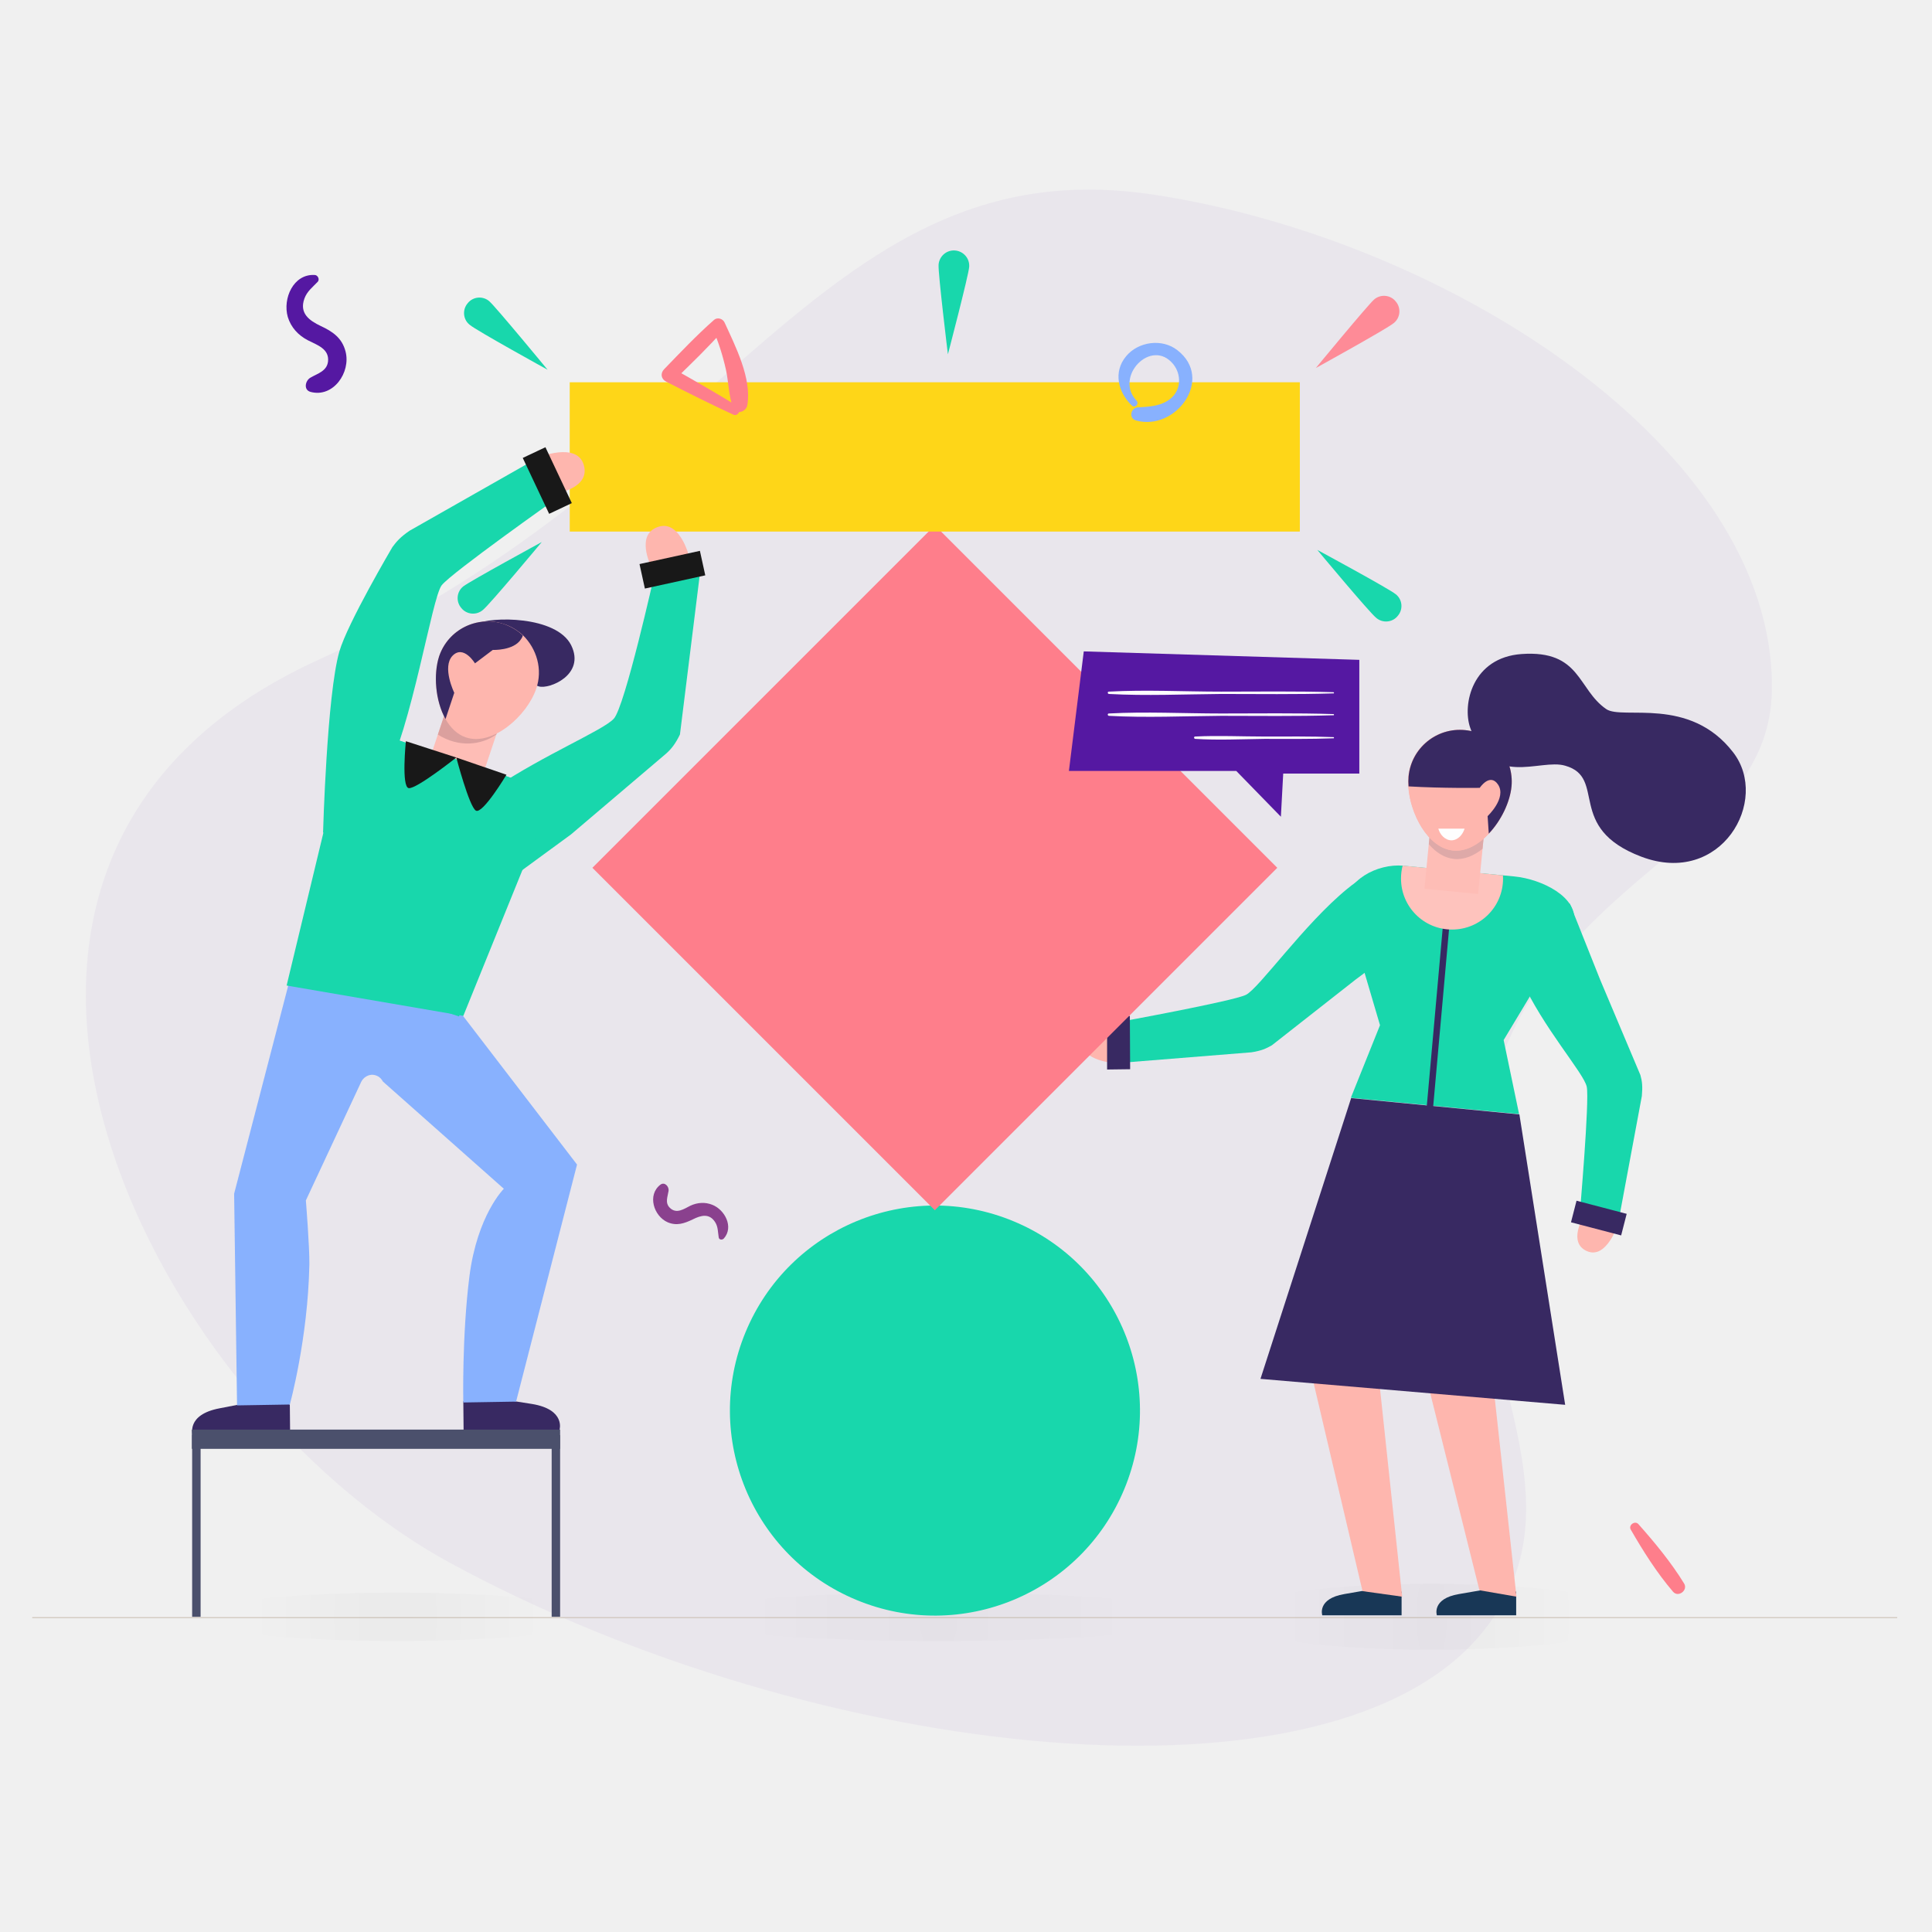
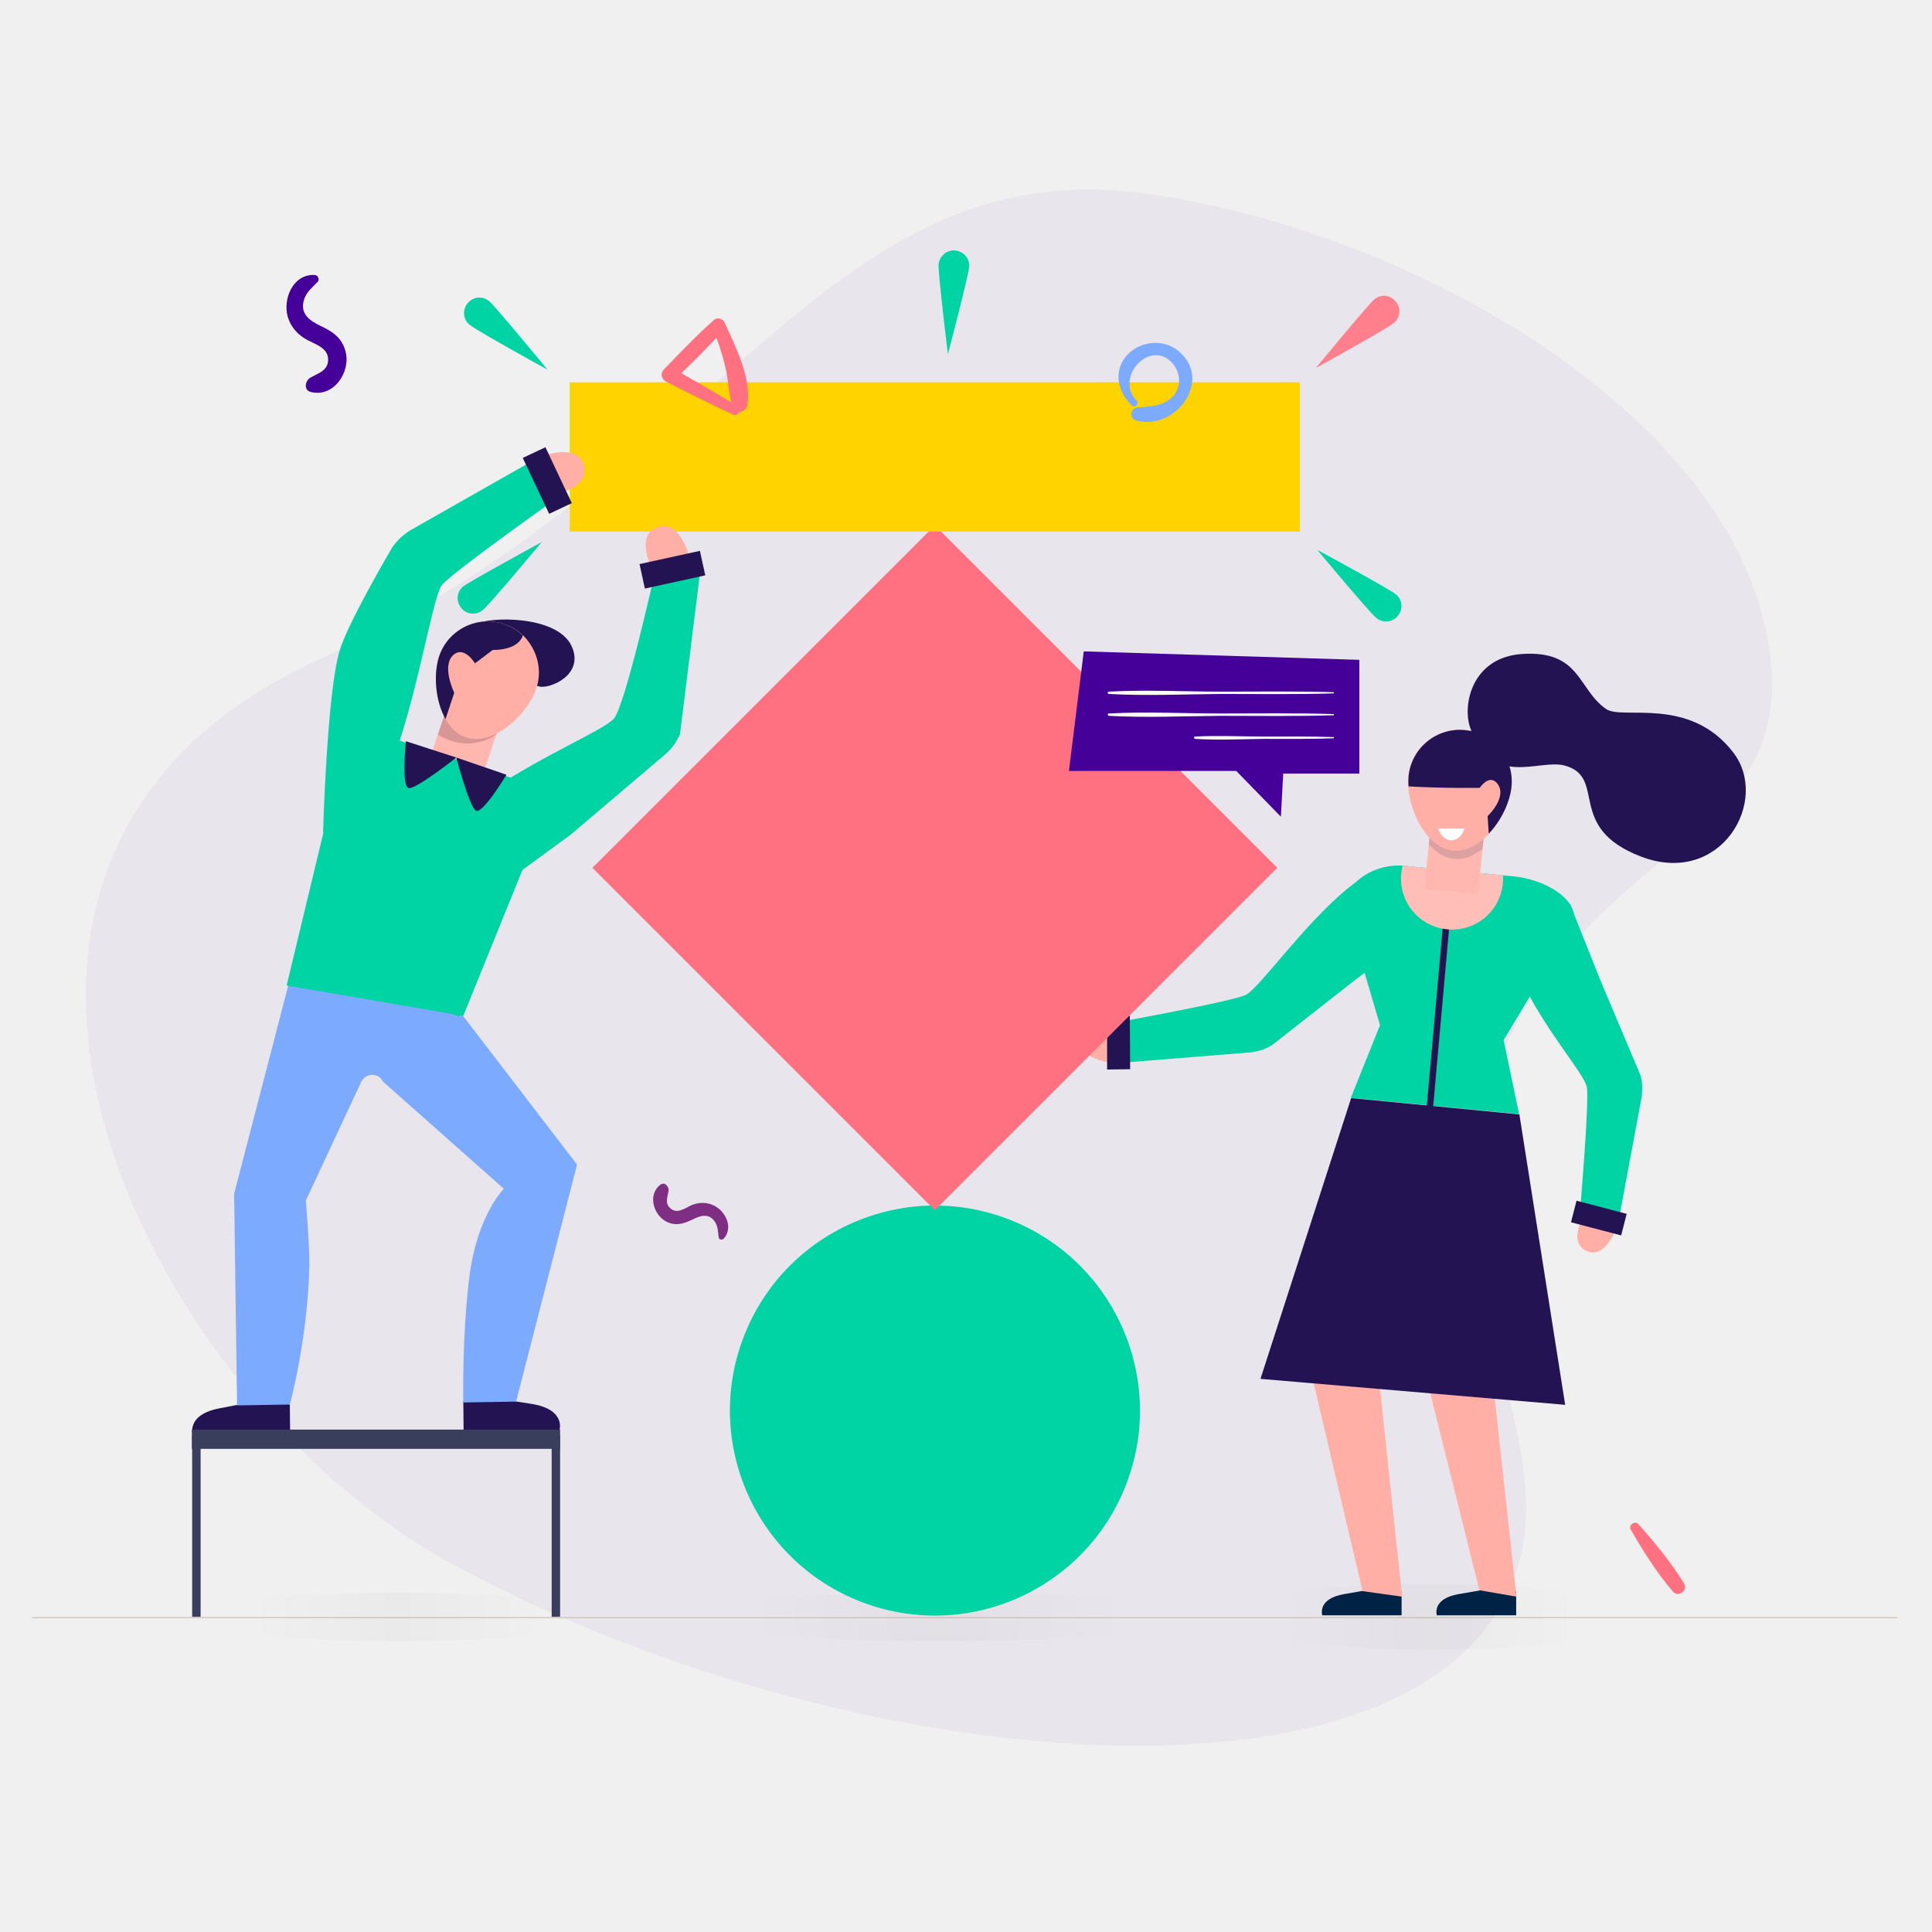
<svg xmlns="http://www.w3.org/2000/svg" width="540" height="540" viewBox="0 0 540 540" fill="none">
-   <g opacity="0.9">
-     <path opacity="0.05" d="M89.133 184.36C204.003 132.11 230.673 40.42 322.633 54.44C404.633 66.94 495.843 125.26 495.253 192.51C494.823 241.67 422.013 243.67 412.843 324.05C406.843 376.33 444.913 417.6 414.843 455.61C373.143 508.37 228.483 492.61 125.843 436.85C40.123 390.27 -34.057 240.4 89.133 184.36Z" fill="#440099" />
-     <path d="M530.28 452H9V452.26H530.28V452Z" fill="#C9BEB1" />
-     <g opacity="0.2">
-       <path opacity="0.2" d="M400.143 461.106C432.684 461.106 459.064 456.983 459.064 451.897C459.064 446.811 432.684 442.688 400.143 442.688C367.602 442.688 341.222 446.811 341.222 451.897C341.222 456.983 367.602 461.106 400.143 461.106Z" fill="url(#paint0_radial)" />
-     </g>
-     <g opacity="0.2">
-       <path opacity="0.2" d="M262.335 458.662C303.562 458.662 336.984 455.633 336.984 451.897C336.984 448.162 303.562 445.133 262.335 445.133C221.107 445.133 187.685 448.162 187.685 451.897C187.685 455.633 221.107 458.662 262.335 458.662Z" fill="url(#paint1_radial)" />
-     </g>
-     <g opacity="0.2">
-       <path opacity="0.2" d="M111.079 458.662C143.215 458.662 169.267 455.633 169.267 451.897C169.267 448.162 143.215 445.133 111.079 445.133C78.943 445.133 52.891 448.162 52.891 451.897C52.891 455.633 78.943 458.662 111.079 458.662Z" fill="url(#paint2_radial)" />
-     </g>
-     <path d="M391.749 444.889V451.49H369.582C369.582 451.49 368.034 446.845 375.776 445.541C383.436 444.237 387.022 443.585 387.022 443.585L391.749 444.889Z" fill="#002245" />
-     <path d="M423.777 444.889V451.49H401.61C401.61 451.49 400.062 446.845 407.804 445.541C415.546 444.237 419.05 443.585 419.05 443.585L423.777 444.889Z" fill="#002245" />
-     <path d="M366.893 385.397L380.829 444.726L391.912 446.274L385.474 385.886L366.893 385.397Z" fill="#FFAFA6" />
-     <path d="M398.757 385.397L413.508 444.482L423.858 446.274L416.442 378.552L398.757 385.397Z" fill="#FFAFA6" />
-     <path d="M442.602 340.004C442.602 340.004 438.12 347.338 443.58 349.702C449.04 352.065 452.219 342.204 452.219 342.204L442.602 340.004Z" fill="#FFAFA6" />
-     <path d="M438.772 252.56C428.096 258.672 417.746 257.123 425.081 273.504C431.274 287.277 442.684 299.908 443.499 303.739C444.313 307.569 441.543 339.352 441.543 339.352L452.219 342.204L458.901 306.347C459.146 303.657 458.983 302.19 458.494 300.479L447.247 273.83L438.772 252.56Z" fill="#00D4A4" />
-     <path d="M453.115 345.301L439.098 341.634L440.646 335.604L454.663 339.271L453.115 345.301Z" fill="#241352" />
-     <path d="M397.943 259.569C388.978 250.604 390.934 236.668 376.591 248.404C364.53 258.265 351.898 276.275 348.23 278.068C344.563 279.861 312.291 285.729 312.291 285.729V297.138L349.779 294.123C352.468 293.715 353.935 293.063 355.484 292.167L378.954 273.749L397.943 259.569Z" fill="#00D4A4" />
-     <path d="M311.965 287.033C311.965 287.033 303.489 284.588 302.593 290.7C301.696 296.812 312.372 297.22 312.372 297.22L311.965 287.033Z" fill="#FFAFA6" />
-     <path d="M309.438 298.931V283.936H315.795L315.877 298.849L309.438 298.931Z" fill="#241352" />
-     <path d="M392.238 241.966L423.369 244.981C430.785 245.714 441.298 250.686 439.913 258.02L420.272 290.7L424.591 311.4L377.569 306.836L385.718 286.544L375.939 253.375C376.02 246.04 384.903 241.314 392.238 241.966Z" fill="#00D4A4" />
-     <path d="M404.081 249.998L397.519 323.375L399.305 323.535L405.867 250.158L404.081 249.998Z" fill="#241352" />
-     <path fill-rule="evenodd" clip-rule="evenodd" d="M405.847 259.813C413.752 259.813 420.109 253.456 420.109 245.551C420.109 245.252 420.1 244.956 420.082 244.662L392.238 241.965C392.172 241.959 392.106 241.954 392.04 241.949C391.743 243.099 391.586 244.306 391.586 245.551C391.586 253.456 397.942 259.813 405.847 259.813Z" fill="#FFBEB7" />
-     <path d="M399.666 232.761L398.134 248.415L413.138 249.883L414.67 234.23L399.666 232.761Z" fill="#FFB7AF" />
-     <path fill-rule="evenodd" clip-rule="evenodd" d="M414.375 237.252C411.967 239.18 409.247 240.336 406.479 240.085C403.743 239.833 401.323 238.247 399.354 235.953L399.666 232.761L414.671 234.23L414.375 237.252Z" fill="#DCA1A0" />
-     <path d="M393.705 217.028C392.89 224.933 398.269 236.913 406.174 237.728C414.079 238.543 421.658 227.785 422.473 219.88C423.288 211.975 417.42 204.885 409.515 204.07C401.528 203.255 394.52 209.041 393.705 217.028Z" fill="#FFAFA6" />
-     <path d="M422.473 219.799C422.065 224.118 419.62 229.334 416.116 233.001C413.264 236.016 409.759 238.054 406.174 237.728C399.084 237.076 394.112 227.459 393.623 219.799C393.542 218.821 393.542 217.924 393.623 217.028C394.357 209.123 401.447 203.255 409.433 204.07C417.42 204.804 423.206 211.894 422.473 219.799Z" fill="#FFAFA6" />
-     <path d="M402.017 231.616C402.471 233.246 403.83 234.835 405.685 234.876C407.539 234.835 408.857 233.246 409.352 231.616H402.017Z" fill="white" />
-     <path d="M424.673 311.481L377.65 306.917L352.305 385.397L437.468 392.65L424.673 311.481Z" fill="#241352" />
-     <path d="M314.252 416.186C326.361 386.953 312.479 353.438 283.246 341.329C254.013 329.22 220.498 343.102 208.389 372.335C196.28 401.568 210.162 435.083 239.395 447.192C268.628 459.301 302.143 445.419 314.252 416.186Z" fill="#00D4A4" />
-     <path d="M261.29 146.837L165.575 242.552L261.29 338.268L357.006 242.552L261.29 146.837Z" fill="#FF7180" />
-     <path d="M363.307 106.846H159.243V148.572H363.307V106.846Z" fill="#FFD300" />
-     <path d="M124.338 199.468L119.2 214.85L133.887 219.755L139.025 204.373L124.338 199.468Z" fill="#FFB7AF" />
-     <path fill-rule="evenodd" clip-rule="evenodd" d="M122.384 205.317L124.338 199.467L139.025 204.373L138.712 205.307C134.531 208.251 128.265 209.031 122.384 205.317Z" fill="#D89795" />
-     <path d="M81.007 392.569L81.089 400.718L53.87 401.126C53.87 401.126 51.914 395.421 61.367 393.628C70.82 391.835 75.14 390.939 75.14 390.939L81.007 392.569Z" fill="#241352" />
-     <path d="M129.497 391.672L129.578 399.822L156.39 399.659C156.39 399.659 158.183 393.954 148.648 392.406C139.113 390.939 134.713 390.124 134.713 390.124L129.497 391.672Z" fill="#241352" />
-     <path d="M155.494 137.896C155.494 137.896 165.11 136.429 163.154 129.909C161.199 123.39 150.441 127.872 150.441 127.872L155.494 137.896Z" fill="#FFAFA6" />
-     <path d="M128.03 282.143L80.844 274.401L65.441 333.648L66.256 392.814L81.007 392.569C81.007 392.569 86.06 374.233 86.467 353.451C86.549 348.643 85.489 335.522 85.489 335.522L100.973 302.354C101.544 301.213 102.685 300.479 103.907 300.398H103.989C105.293 300.398 106.434 301.131 107.004 302.272L140.825 332.263C140.825 332.263 133.409 339.597 131.208 356.711C129.089 373.499 129.497 391.999 129.497 391.999L144.247 391.754L161.28 325.498L128.03 282.143Z" fill="#7CAAFF" />
-     <path d="M141.721 217.028L111.161 206.841C103.907 204.396 96.165 208.797 94.373 216.213L82.148 268.696L128.275 284.099L149.545 234.468C152.479 227.459 148.893 219.391 141.721 217.028Z" fill="#00D4A4" />
-     <path d="M90.297 232.675C103.337 237.483 103.744 224.77 107.248 218.087C115.235 203.011 120.695 167.071 123.466 163.567C126.237 160.063 155.657 139.281 155.657 139.281L150.359 127.954L114.501 148.327C111.975 150.039 110.834 151.343 109.693 152.891C109.693 152.891 97.143 174.161 94.861 182.067C91.357 194.209 90.297 232.675 90.297 232.675Z" fill="#00D4A4" />
-     <path d="M152.45 125L146.112 127.992L153.487 143.616L159.825 140.624L152.45 125Z" fill="black" />
-     <path d="M181.899 158.107C181.899 158.107 177.579 149.387 183.936 147.268C190.374 145.068 192.9 156.559 192.9 156.559L181.899 158.107Z" fill="#FFAFA6" />
-     <path d="M138.625 248.566C132.105 236.342 121.266 231.534 138.136 220.287C152.316 210.834 168.533 204.151 171.549 200.891C174.645 197.632 182.958 160.388 182.958 160.388L195.834 158.677L190.048 205.292C188.744 207.981 187.603 209.367 186.136 210.671L159.569 233.245L138.625 248.566Z" fill="#00D4A4" />
-     <path d="M195.626 153.964L178.748 157.658L180.247 164.504L197.125 160.811L195.626 153.964Z" fill="black" />
-     <path d="M141.721 217.028L111.16 206.841C103.907 204.396 96.165 208.797 94.372 216.213L80.111 275.46L129.497 283.936L149.545 234.468C152.478 227.459 148.893 219.391 141.721 217.028Z" fill="#00D4A4" />
-     <path d="M127.541 211.731C127.541 211.731 116.458 220.532 114.257 220.288C112.138 220.043 113.442 207.167 113.442 207.167L127.541 211.731Z" fill="black" />
-     <path d="M127.541 211.731C127.541 211.731 131.127 225.422 133.001 226.563C134.875 227.704 141.558 216.539 141.558 216.539L127.541 211.731Z" fill="black" />
-     <path d="M134.468 186.467C141.314 188.749 147.833 190.949 150.604 191.846C153.375 192.742 163.725 188.667 159.65 180.355C155.494 172.042 137.157 172.287 133.001 174.406C128.845 176.525 130.067 185.082 134.468 186.467Z" fill="#241352" />
-     <path d="M149.87 192.498C147.344 199.996 137.728 208.634 130.23 206.108C127.785 205.293 125.911 203.419 124.525 200.974C121.673 195.921 121.103 188.505 122.732 183.452C125.259 175.955 133.327 171.961 140.824 174.406C142.862 175.058 144.655 176.199 146.122 177.503C150.033 181.333 151.745 187.12 149.87 192.498Z" fill="#FFAFA6" />
-     <path d="M156.553 399.578H53.625V404.956H156.553V399.578Z" fill="#393E5D" />
-     <path d="M56.07 401.125H53.706V451.897H56.07V401.125Z" fill="#393E5D" />
-     <path d="M156.553 401.125H154.19V451.897H156.553V401.125Z" fill="#393E5D" />
-     <path d="M410.9 203.337C408.7 196.899 411.471 183.778 425.325 182.8C441.869 181.659 440.891 192.661 448.959 198.203C453.523 201.3 472.185 194.454 484.409 210.264C494.841 223.711 481.068 247.915 458.738 239.439C437.468 231.371 449.285 217.354 437.468 214.013C430.296 211.894 416.768 220.695 410.9 203.337Z" fill="#241352" />
-     <path d="M384.088 83.701C385.881 82.153 388.652 82.398 390.119 84.272C391.667 86.065 391.423 88.836 389.549 90.303C387.756 91.851 367.789 102.853 367.789 102.853C367.789 102.853 382.295 85.25 384.088 83.701Z" fill="#FF7F8D" />
-     <path d="M262.335 74.004C262.498 71.64 264.535 69.847 266.898 70.01C269.262 70.173 271.055 72.211 270.892 74.574C270.729 76.937 264.942 99.023 264.942 99.023C264.942 99.023 262.172 76.367 262.335 74.004Z" fill="#00D4A4" />
-     <path d="M390.119 166.093C391.994 167.56 392.238 170.331 390.69 172.124C389.223 173.998 386.452 174.242 384.659 172.694C382.785 171.227 368.197 153.706 368.197 153.706C368.197 153.706 388.245 164.544 390.119 166.093Z" fill="#00D4A4" />
-     <path d="M136.75 84.191C134.957 82.642 132.186 82.887 130.719 84.761C129.171 86.554 129.415 89.325 131.29 90.792C133.083 92.34 153.049 103.342 153.049 103.342C153.049 103.342 138.543 85.739 136.75 84.191Z" fill="#00D4A4" />
-     <path d="M129.497 163.893C127.622 165.36 127.378 168.13 128.926 169.923C130.393 171.798 133.164 172.042 134.957 170.494C136.831 169.027 151.419 151.505 151.419 151.505C151.419 151.505 131.371 162.426 129.497 163.893Z" fill="#00D4A4" />
-     <path d="M422.473 219.799C422.065 224.118 419.62 229.334 416.116 233.001L415.79 228.111C415.79 228.111 421.169 223.059 418.724 219.31C416.442 215.887 413.59 220.206 413.59 220.206C413.59 220.206 403.321 220.369 393.705 219.799C393.623 218.821 393.623 217.924 393.705 217.028C394.438 209.123 401.528 203.255 409.515 204.07C417.42 204.804 423.206 211.894 422.473 219.799Z" fill="#241352" />
-     <path d="M146.122 177.585C146.04 177.992 145.877 178.318 145.633 178.644C143.595 181.904 137.728 181.659 137.728 181.659L132.756 185.408C132.756 185.408 129.578 180.111 126.481 183.289C123.466 186.468 126.97 193.639 126.97 193.639L124.525 200.974C121.673 195.921 121.103 188.505 122.732 183.452C125.259 175.955 133.327 171.961 140.824 174.406C142.862 175.14 144.655 176.199 146.122 177.585Z" fill="#241352" />
-     <path d="M379.932 184.43V216.213H358.662L358.01 228.274L345.541 215.48H298.763L302.919 182.066L379.932 184.43Z" fill="#440099" />
-     <path d="M372.679 193.476C362.248 193.15 351.735 193.313 341.303 193.313C330.872 193.313 320.278 192.742 309.928 193.313C309.52 193.313 309.52 193.883 309.928 193.965C320.359 194.535 330.872 194.046 341.303 193.965C351.735 193.965 362.248 194.128 372.679 193.802C372.924 193.883 372.924 193.476 372.679 193.476Z" fill="white" />
-     <path d="M372.679 199.587C362.248 199.261 351.735 199.424 341.303 199.424C330.872 199.424 320.278 198.854 309.928 199.424C309.52 199.424 309.52 199.995 309.928 200.076C320.359 200.647 330.872 200.158 341.303 200.076C351.735 200.076 362.248 200.239 372.679 199.913C372.924 199.995 372.924 199.587 372.679 199.587Z" fill="white" />
-     <path d="M372.679 206.027C366.241 205.782 359.803 205.864 353.365 205.864C346.927 205.864 340.489 205.538 334.05 205.864C333.643 205.864 333.643 206.434 334.05 206.516C340.407 206.923 346.927 206.597 353.365 206.516C359.803 206.516 366.241 206.597 372.679 206.353C372.924 206.434 372.924 206.027 372.679 206.027Z" fill="white" />
-     <path d="M316.366 113.366C312.535 109.698 311.068 103.994 314.736 99.593C318.159 95.437 324.841 94.54 329.079 97.882C339.429 105.868 328.671 120.619 317.507 117.522C315.469 116.952 315.958 114.018 317.996 113.855C321.255 113.692 324.76 113.529 327.368 111.247C330.138 108.802 330.22 104.646 327.938 101.793C321.826 94.296 311.313 105.298 317.67 111.98C318.485 112.877 317.262 114.181 316.366 113.366Z" fill="#7CAAFF" />
-     <path d="M88.831 78.73C87.364 80.279 85.815 81.42 85.082 83.457C83.615 87.532 86.386 89.569 89.646 91.118C92.987 92.666 95.595 94.459 96.573 98.208C98.121 104.075 93.15 111.247 86.793 109.535C84.756 108.965 85.326 106.357 86.793 105.542C88.749 104.401 91.357 103.749 91.683 101.06C92.091 97.474 88.586 96.415 86.06 95.111C83.371 93.725 81.333 91.525 80.437 88.591C78.97 83.457 81.985 76.53 87.934 76.856C88.831 76.856 89.401 78.078 88.831 78.73Z" fill="#440099" />
-     <path d="M457.923 425.982C462.487 431.117 467.132 436.74 470.718 442.607C471.859 444.482 469.088 446.601 467.621 444.889C463.139 439.674 459.227 433.48 455.804 427.531C455.071 426.308 456.945 424.923 457.923 425.982Z" fill="#FF7180" />
-     <path d="M204.962 115.892C198.605 112.958 192.412 109.861 186.218 106.683C184.751 105.95 184.506 104.32 185.647 103.179C190.211 98.452 194.693 93.725 199.583 89.406C200.561 88.591 202.028 89.08 202.517 90.139C205.532 96.741 210.178 105.787 208.874 113.284C208.548 115.159 205.614 116.055 204.88 113.936C203.658 110.595 203.658 106.846 202.924 103.423C202.028 99.43 200.806 95.437 199.094 91.688C200.235 91.769 201.295 91.932 202.435 92.014C197.953 97.067 193.145 101.712 188.337 106.357C188.337 105.298 188.255 104.157 188.255 103.097C194.367 106.52 200.317 109.943 206.266 113.61C207.407 114.344 206.266 116.544 204.962 115.892Z" fill="#FF7180" />
-     <path d="M200.887 345.872C200.642 344.405 200.724 342.938 199.909 341.634C198.279 339.026 195.916 339.678 193.634 340.819C191.271 341.96 189.152 342.694 186.625 341.634C182.713 339.923 180.839 333.974 184.588 331.121C185.81 330.225 187.033 331.692 186.87 332.833C186.625 334.463 185.81 336.174 187.196 337.56C189.07 339.434 191.189 337.886 192.982 336.989C194.938 336.093 197.057 335.93 199.094 336.745C202.598 338.13 205.125 342.938 202.354 346.117C201.865 346.687 200.968 346.524 200.887 345.872Z" fill="#7E2E83" />
+   <path opacity="0.05" d="M89.133 184.36C204.003 132.11 230.673 40.42 322.633 54.44C404.633 66.94 495.843 125.26 495.253 192.51C494.823 241.67 422.013 243.67 412.843 324.05C406.843 376.33 444.913 417.6 414.843 455.61C373.143 508.37 228.483 492.61 125.843 436.85C40.123 390.27 -34.057 240.4 89.133 184.36Z" fill="#440099" />
+   <path d="M530.28 452H9V452.26H530.28V452Z" fill="#C9BEB1" />
+   <g opacity="0.2">
+     <path opacity="0.2" d="M400.143 461.106C432.684 461.106 459.064 456.983 459.064 451.897C459.064 446.811 432.684 442.688 400.143 442.688C367.602 442.688 341.222 446.811 341.222 451.897C341.222 456.983 367.602 461.106 400.143 461.106Z" fill="url(#paint0_radial)" />
  </g>
+   <g opacity="0.2">
+     <path opacity="0.2" d="M262.335 458.662C303.562 458.662 336.984 455.633 336.984 451.897C336.984 448.162 303.562 445.133 262.335 445.133C221.107 445.133 187.685 448.162 187.685 451.897C187.685 455.633 221.107 458.662 262.335 458.662Z" fill="url(#paint1_radial)" />
+   </g>
+   <g opacity="0.2">
+     <path opacity="0.2" d="M111.079 458.662C143.215 458.662 169.267 455.633 169.267 451.897C169.267 448.162 143.215 445.133 111.079 445.133C78.943 445.133 52.891 448.162 52.891 451.897C52.891 455.633 78.943 458.662 111.079 458.662Z" fill="url(#paint2_radial)" />
+   </g>
+   <path d="M391.749 444.889V451.49H369.582C369.582 451.49 368.034 446.845 375.776 445.541C383.436 444.237 387.022 443.585 387.022 443.585L391.749 444.889Z" fill="#002245" />
+   <path d="M423.777 444.889V451.49H401.61C401.61 451.49 400.062 446.845 407.804 445.541C415.546 444.237 419.05 443.585 419.05 443.585L423.777 444.889Z" fill="#002245" />
+   <path d="M366.893 385.397L380.829 444.726L391.912 446.274L385.474 385.886L366.893 385.397Z" fill="#FFAFA6" />
+   <path d="M398.757 385.397L413.508 444.482L423.858 446.274L416.442 378.552L398.757 385.397Z" fill="#FFAFA6" />
+   <path d="M442.602 340.004C442.602 340.004 438.12 347.338 443.58 349.702C449.04 352.065 452.219 342.204 452.219 342.204L442.602 340.004Z" fill="#FFAFA6" />
+   <path d="M438.772 252.56C428.096 258.672 417.746 257.123 425.081 273.504C431.274 287.277 442.684 299.908 443.499 303.739C444.313 307.569 441.543 339.352 441.543 339.352L452.219 342.204L458.901 306.347C459.146 303.657 458.983 302.19 458.494 300.479L447.247 273.83L438.772 252.56Z" fill="#00D4A4" />
+   <path d="M453.115 345.301L439.098 341.634L440.646 335.604L454.663 339.271L453.115 345.301Z" fill="#241352" />
+   <path d="M397.943 259.569C388.978 250.604 390.934 236.668 376.591 248.404C364.53 258.265 351.898 276.275 348.23 278.068C344.563 279.861 312.291 285.729 312.291 285.729V297.138L349.779 294.123C352.468 293.715 353.935 293.063 355.484 292.167L378.954 273.749L397.943 259.569Z" fill="#00D4A4" />
+   <path d="M311.965 287.033C311.965 287.033 303.489 284.588 302.593 290.7C301.696 296.812 312.372 297.22 312.372 297.22L311.965 287.033Z" fill="#FFAFA6" />
+   <path d="M309.438 298.931V283.936H315.795L315.877 298.849L309.438 298.931Z" fill="#241352" />
+   <path d="M392.238 241.966L423.369 244.981C430.785 245.714 441.298 250.686 439.913 258.02L420.272 290.7L424.591 311.4L377.569 306.836L385.718 286.544L375.939 253.375C376.02 246.04 384.903 241.314 392.238 241.966Z" fill="#00D4A4" />
+   <path d="M404.081 249.998L397.519 323.375L399.305 323.535L405.867 250.158L404.081 249.998Z" fill="#241352" />
+   <path fill-rule="evenodd" clip-rule="evenodd" d="M405.847 259.813C413.752 259.813 420.109 253.456 420.109 245.551C420.109 245.252 420.1 244.956 420.082 244.662L392.238 241.965C392.172 241.959 392.106 241.954 392.04 241.949C391.743 243.099 391.586 244.306 391.586 245.551C391.586 253.456 397.942 259.813 405.847 259.813Z" fill="#FFBEB7" />
+   <path d="M399.666 232.761L398.134 248.415L413.138 249.883L414.67 234.23L399.666 232.761Z" fill="#FFB7AF" />
+   <path fill-rule="evenodd" clip-rule="evenodd" d="M414.375 237.252C411.967 239.18 409.247 240.336 406.479 240.085C403.743 239.833 401.323 238.247 399.354 235.953L399.666 232.761L414.671 234.23L414.375 237.252Z" fill="#DCA1A0" />
+   <path d="M393.705 217.028C392.89 224.933 398.269 236.913 406.174 237.728C414.079 238.543 421.658 227.785 422.473 219.88C423.288 211.975 417.42 204.885 409.515 204.07C401.528 203.255 394.52 209.041 393.705 217.028Z" fill="#FFAFA6" />
+   <path d="M422.473 219.799C422.065 224.118 419.62 229.334 416.116 233.001C413.264 236.016 409.759 238.054 406.174 237.728C399.084 237.076 394.112 227.459 393.623 219.799C393.542 218.821 393.542 217.924 393.623 217.028C394.357 209.123 401.447 203.255 409.433 204.07C417.42 204.804 423.206 211.894 422.473 219.799Z" fill="#FFAFA6" />
+   <path d="M402.017 231.616C402.471 233.246 403.83 234.835 405.685 234.876C407.539 234.835 408.857 233.246 409.352 231.616H402.017Z" fill="white" />
+   <path d="M424.673 311.481L377.65 306.917L352.305 385.397L437.468 392.65L424.673 311.481Z" fill="#241352" />
+   <path d="M314.252 416.186C326.361 386.953 312.479 353.438 283.246 341.329C254.013 329.22 220.498 343.102 208.389 372.335C196.28 401.568 210.162 435.083 239.395 447.192C268.628 459.301 302.143 445.419 314.252 416.186Z" fill="#00D4A4" />
+   <path d="M261.29 146.837L165.575 242.552L261.29 338.268L357.006 242.552L261.29 146.837Z" fill="#FF7180" />
+   <path d="M363.307 106.846H159.243V148.572H363.307V106.846Z" fill="#FFD300" />
+   <path d="M124.338 199.468L119.2 214.85L133.887 219.755L139.025 204.373L124.338 199.468Z" fill="#FFB7AF" />
+   <path fill-rule="evenodd" clip-rule="evenodd" d="M122.384 205.317L124.338 199.467L139.025 204.373L138.712 205.307C134.531 208.251 128.265 209.031 122.384 205.317Z" fill="#D89795" />
+   <path d="M81.007 392.569L81.089 400.718L53.87 401.126C53.87 401.126 51.914 395.421 61.367 393.628C70.82 391.835 75.14 390.939 75.14 390.939L81.007 392.569Z" fill="#241352" />
+   <path d="M129.497 391.672L129.578 399.822L156.39 399.659C156.39 399.659 158.183 393.954 148.648 392.406C139.113 390.939 134.713 390.124 134.713 390.124L129.497 391.672Z" fill="#241352" />
+   <path d="M155.494 137.896C155.494 137.896 165.11 136.429 163.154 129.909C161.199 123.39 150.441 127.872 150.441 127.872L155.494 137.896Z" fill="#FFAFA6" />
+   <path d="M128.03 282.143L80.844 274.401L65.441 333.648L66.256 392.814L81.007 392.569C81.007 392.569 86.06 374.233 86.467 353.451C86.549 348.643 85.489 335.522 85.489 335.522L100.973 302.354C101.544 301.213 102.685 300.479 103.907 300.398H103.989C105.293 300.398 106.434 301.131 107.004 302.272L140.825 332.263C140.825 332.263 133.409 339.597 131.208 356.711C129.089 373.499 129.497 391.999 129.497 391.999L144.247 391.754L161.28 325.498L128.03 282.143Z" fill="#7CAAFF" />
+   <path d="M141.721 217.028L111.161 206.841C103.907 204.396 96.165 208.797 94.373 216.213L82.148 268.696L128.275 284.099L149.545 234.468C152.479 227.459 148.893 219.391 141.721 217.028Z" fill="#00D4A4" />
+   <path d="M90.297 232.675C103.337 237.483 103.744 224.77 107.248 218.087C115.235 203.011 120.695 167.071 123.466 163.567C126.237 160.063 155.657 139.281 155.657 139.281L150.359 127.954L114.501 148.327C111.975 150.039 110.834 151.343 109.693 152.891C109.693 152.891 97.143 174.161 94.861 182.067C91.357 194.209 90.297 232.675 90.297 232.675Z" fill="#00D4A4" />
+   <path d="M152.45 125L146.112 127.992L153.487 143.616L159.825 140.624L152.45 125Z" fill="#241352" />
+   <path d="M181.899 158.107C181.899 158.107 177.579 149.387 183.936 147.268C190.374 145.068 192.9 156.559 192.9 156.559L181.899 158.107Z" fill="#FFAFA6" />
+   <path d="M138.625 248.566C132.105 236.342 121.266 231.534 138.136 220.287C152.316 210.834 168.533 204.151 171.549 200.891C174.645 197.632 182.958 160.388 182.958 160.388L195.834 158.677L190.048 205.292C188.744 207.981 187.603 209.367 186.136 210.671L159.569 233.245L138.625 248.566Z" fill="#00D4A4" />
+   <path d="M195.626 153.964L178.748 157.658L180.247 164.504L197.125 160.811L195.626 153.964Z" fill="#241352" />
+   <path d="M141.721 217.028L111.16 206.841C103.907 204.396 96.165 208.797 94.372 216.213L80.111 275.46L129.497 283.936L149.545 234.468C152.478 227.459 148.893 219.391 141.721 217.028Z" fill="#00D4A4" />
+   <path d="M127.541 211.731C127.541 211.731 116.458 220.532 114.257 220.288C112.138 220.043 113.442 207.167 113.442 207.167L127.541 211.731Z" fill="#241352" />
+   <path d="M127.541 211.731C127.541 211.731 131.127 225.422 133.001 226.563C134.875 227.704 141.558 216.539 141.558 216.539L127.541 211.731Z" fill="#241352" />
+   <path d="M134.468 186.467C141.314 188.749 147.833 190.949 150.604 191.846C153.375 192.742 163.725 188.667 159.65 180.355C155.494 172.042 137.157 172.287 133.001 174.406C128.845 176.525 130.067 185.082 134.468 186.467Z" fill="#241352" />
+   <path d="M149.87 192.498C147.344 199.996 137.728 208.634 130.23 206.108C127.785 205.293 125.911 203.419 124.525 200.974C121.673 195.921 121.103 188.505 122.732 183.452C125.259 175.955 133.327 171.961 140.824 174.406C142.862 175.058 144.655 176.199 146.122 177.503C150.033 181.333 151.745 187.12 149.87 192.498Z" fill="#FFAFA6" />
+   <path d="M156.553 399.578H53.625V404.956H156.553V399.578Z" fill="#393E5D" />
+   <path d="M56.07 401.125H53.706V451.897H56.07V401.125Z" fill="#393E5D" />
+   <path d="M156.553 401.125H154.19V451.897H156.553V401.125Z" fill="#393E5D" />
+   <path d="M410.9 203.337C408.7 196.899 411.471 183.778 425.325 182.8C441.869 181.659 440.891 192.661 448.959 198.203C453.523 201.3 472.185 194.454 484.409 210.264C494.841 223.711 481.068 247.915 458.738 239.439C437.468 231.371 449.285 217.354 437.468 214.013C430.296 211.894 416.768 220.695 410.9 203.337Z" fill="#241352" />
+   <path d="M384.088 83.701C385.881 82.153 388.652 82.398 390.119 84.272C391.667 86.065 391.423 88.836 389.549 90.303C387.756 91.851 367.789 102.853 367.789 102.853C367.789 102.853 382.295 85.25 384.088 83.701Z" fill="#FF7F8D" />
+   <path d="M262.335 74.004C262.498 71.64 264.535 69.847 266.898 70.01C269.262 70.173 271.055 72.211 270.892 74.574C270.729 76.937 264.942 99.023 264.942 99.023C264.942 99.023 262.172 76.367 262.335 74.004Z" fill="#00D4A4" />
+   <path d="M390.119 166.093C391.994 167.56 392.238 170.331 390.69 172.124C389.223 173.998 386.452 174.242 384.659 172.694C382.785 171.227 368.197 153.706 368.197 153.706C368.197 153.706 388.245 164.544 390.119 166.093Z" fill="#00D4A4" />
+   <path d="M136.75 84.191C134.957 82.642 132.186 82.887 130.719 84.761C129.171 86.554 129.415 89.325 131.29 90.792C133.083 92.34 153.049 103.342 153.049 103.342C153.049 103.342 138.543 85.739 136.75 84.191Z" fill="#00D4A4" />
+   <path d="M129.497 163.893C127.622 165.36 127.378 168.13 128.926 169.923C130.393 171.798 133.164 172.042 134.957 170.494C136.831 169.027 151.419 151.505 151.419 151.505C151.419 151.505 131.371 162.426 129.497 163.893Z" fill="#00D4A4" />
+   <path d="M422.473 219.799C422.065 224.118 419.62 229.334 416.116 233.001L415.79 228.111C415.79 228.111 421.169 223.059 418.724 219.31C416.442 215.887 413.59 220.206 413.59 220.206C413.59 220.206 403.321 220.369 393.705 219.799C393.623 218.821 393.623 217.924 393.705 217.028C394.438 209.123 401.528 203.255 409.515 204.07C417.42 204.804 423.206 211.894 422.473 219.799Z" fill="#241352" />
+   <path d="M146.122 177.585C146.04 177.992 145.877 178.318 145.633 178.644C143.595 181.904 137.728 181.659 137.728 181.659L132.756 185.408C132.756 185.408 129.578 180.111 126.481 183.289C123.466 186.468 126.97 193.639 126.97 193.639L124.525 200.974C121.673 195.921 121.103 188.505 122.732 183.452C125.259 175.955 133.327 171.961 140.824 174.406C142.862 175.14 144.655 176.199 146.122 177.585Z" fill="#241352" />
+   <path d="M379.932 184.43V216.213H358.662L358.01 228.274L345.541 215.48H298.763L302.919 182.066L379.932 184.43Z" fill="#440099" />
+   <path d="M372.679 193.476C362.248 193.15 351.735 193.313 341.303 193.313C330.872 193.313 320.278 192.742 309.928 193.313C309.52 193.313 309.52 193.883 309.928 193.965C320.359 194.535 330.872 194.046 341.303 193.965C351.735 193.965 362.248 194.128 372.679 193.802C372.924 193.883 372.924 193.476 372.679 193.476Z" fill="white" />
+   <path d="M372.679 199.587C362.248 199.261 351.735 199.424 341.303 199.424C330.872 199.424 320.278 198.854 309.928 199.424C309.52 199.424 309.52 199.995 309.928 200.076C320.359 200.647 330.872 200.158 341.303 200.076C351.735 200.076 362.248 200.239 372.679 199.913C372.924 199.995 372.924 199.587 372.679 199.587Z" fill="white" />
+   <path d="M372.679 206.027C366.241 205.782 359.803 205.864 353.365 205.864C346.927 205.864 340.489 205.538 334.05 205.864C333.643 205.864 333.643 206.434 334.05 206.516C340.407 206.923 346.927 206.597 353.365 206.516C359.803 206.516 366.241 206.597 372.679 206.353C372.924 206.434 372.924 206.027 372.679 206.027Z" fill="white" />
+   <path d="M316.366 113.366C312.535 109.698 311.068 103.994 314.736 99.593C318.159 95.437 324.841 94.54 329.079 97.882C339.429 105.868 328.671 120.619 317.507 117.522C315.469 116.952 315.958 114.018 317.996 113.855C321.255 113.692 324.76 113.529 327.368 111.247C330.138 108.802 330.22 104.646 327.938 101.793C321.826 94.296 311.313 105.298 317.67 111.98C318.485 112.877 317.262 114.181 316.366 113.366Z" fill="#7CAAFF" />
+   <path d="M88.831 78.73C87.364 80.279 85.815 81.42 85.082 83.457C83.615 87.532 86.386 89.569 89.646 91.118C92.987 92.666 95.595 94.459 96.573 98.208C98.121 104.075 93.15 111.247 86.793 109.535C84.756 108.965 85.326 106.357 86.793 105.542C88.749 104.401 91.357 103.749 91.683 101.06C92.091 97.474 88.586 96.415 86.06 95.111C83.371 93.725 81.333 91.525 80.437 88.591C78.97 83.457 81.985 76.53 87.934 76.856C88.831 76.856 89.401 78.078 88.831 78.73Z" fill="#440099" />
+   <path d="M457.923 425.982C462.487 431.117 467.132 436.74 470.718 442.607C471.859 444.482 469.088 446.601 467.621 444.889C463.139 439.674 459.227 433.48 455.804 427.531C455.071 426.308 456.945 424.923 457.923 425.982Z" fill="#FF7180" />
+   <path d="M204.962 115.892C198.605 112.958 192.412 109.861 186.218 106.683C184.751 105.95 184.506 104.32 185.647 103.179C190.211 98.452 194.693 93.725 199.583 89.406C200.561 88.591 202.028 89.08 202.517 90.139C205.532 96.741 210.178 105.787 208.874 113.284C208.548 115.159 205.614 116.055 204.88 113.936C203.658 110.595 203.658 106.846 202.924 103.423C202.028 99.43 200.806 95.437 199.094 91.688C200.235 91.769 201.295 91.932 202.435 92.014C197.953 97.067 193.145 101.712 188.337 106.357C188.337 105.298 188.255 104.157 188.255 103.097C194.367 106.52 200.317 109.943 206.266 113.61C207.407 114.344 206.266 116.544 204.962 115.892Z" fill="#FF7180" />
+   <path d="M200.887 345.872C200.642 344.405 200.724 342.938 199.909 341.634C198.279 339.026 195.916 339.678 193.634 340.819C191.271 341.96 189.152 342.694 186.625 341.634C182.713 339.923 180.839 333.974 184.588 331.121C185.81 330.225 187.033 331.692 186.87 332.833C186.625 334.463 185.81 336.174 187.196 337.56C189.07 339.434 191.189 337.886 192.982 336.989C194.938 336.093 197.057 335.93 199.094 336.745C202.598 338.13 205.125 342.938 202.354 346.117C201.865 346.687 200.968 346.524 200.887 345.872Z" fill="#7E2E83" />
  <defs>
    <radialGradient id="paint0_radial" cx="0" cy="0" r="1" gradientUnits="userSpaceOnUse" gradientTransform="translate(400.162 451.898) scale(41.6839 141.686)">
      <stop stop-opacity="0.6" />
      <stop offset="1" stop-opacity="0" />
    </radialGradient>
    <radialGradient id="paint1_radial" cx="0" cy="0" r="1" gradientUnits="userSpaceOnUse" gradientTransform="translate(262.315 451.898) scale(52.8488 103.813)">
      <stop stop-opacity="0.6" />
      <stop offset="1" stop-opacity="0" />
    </radialGradient>
    <radialGradient id="paint2_radial" cx="0" cy="0" r="1" gradientUnits="userSpaceOnUse" gradientTransform="translate(111.07 451.898) scale(41.2164 103.813)">
      <stop stop-opacity="0.6" />
      <stop offset="1" stop-opacity="0" />
    </radialGradient>
  </defs>
</svg>
